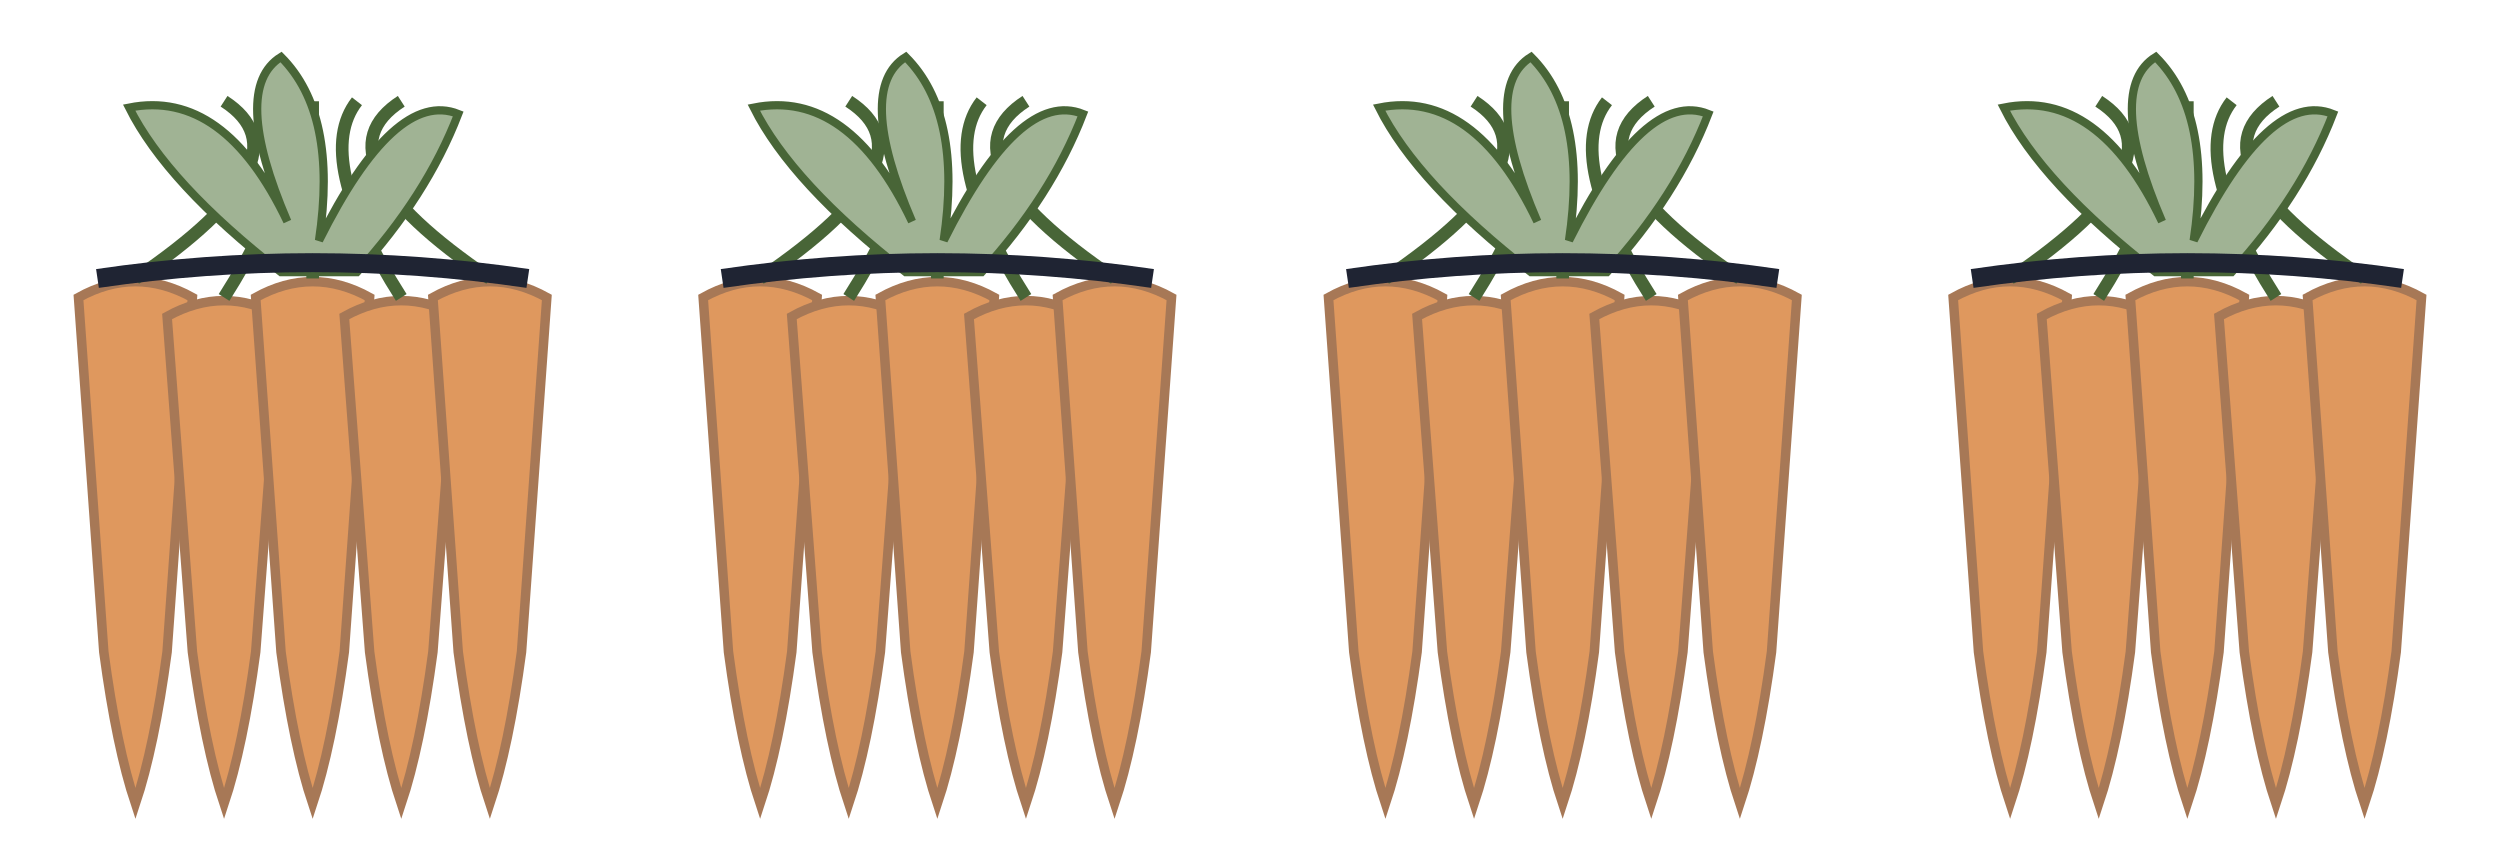
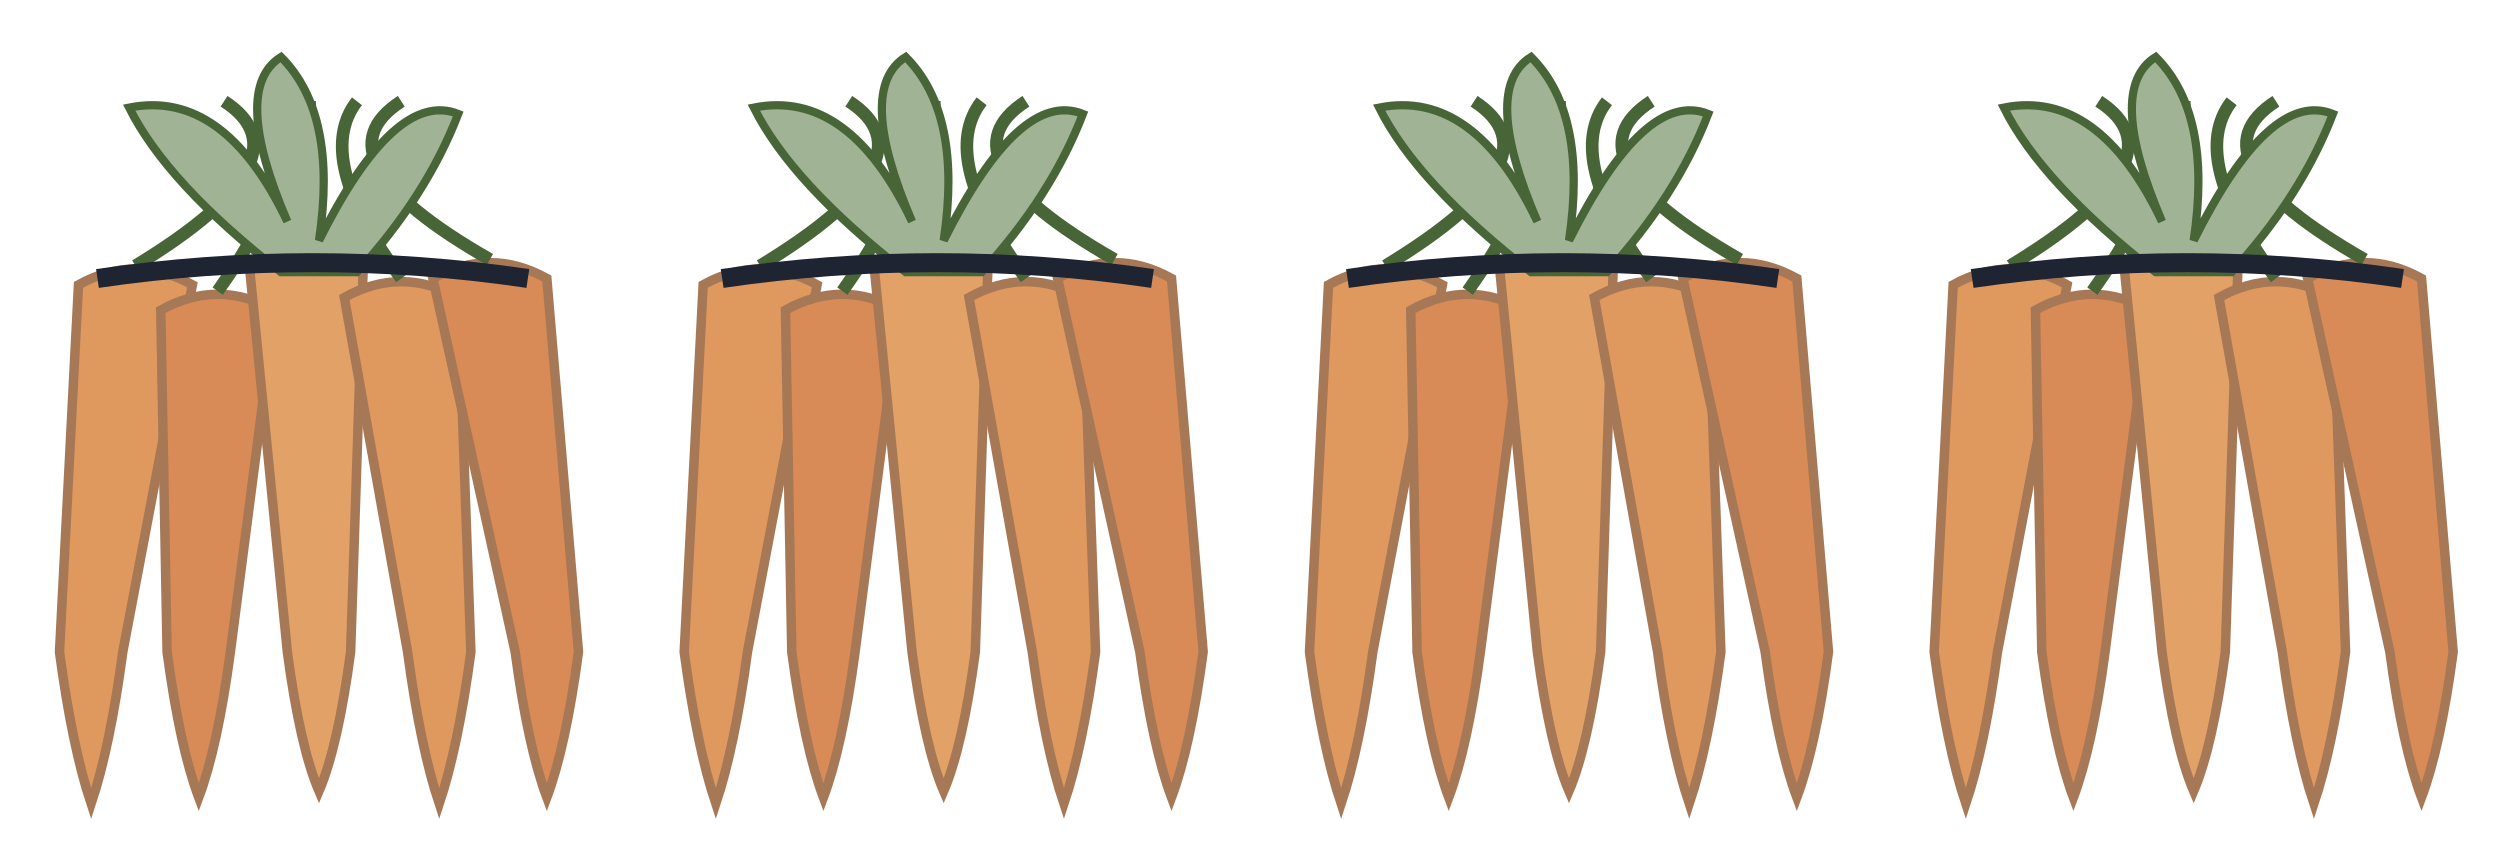
<svg xmlns="http://www.w3.org/2000/svg" width="395" height="135" viewBox="0 0 395 135">
  <g id="bunch-0">
-     <path id="carrot-0-0" d="M12.4 47 Q21.4 42 30.4 47 L26.4 103 Q24.4 118 21.4 127 Q18.4 118 16.4 103Z" fill="#df985e" stroke="#a77856" stroke-width="1.5" />
-     <path d="M21.4 44Q49.4 25 35.4 16" fill="none" stroke="#486537" stroke-width="2" />
-     <path id="carrot-0-1" d="M26.4 50 Q35.4 45 44.4 50 L40.4 103 Q38.4 118 35.4 127 Q32.4 118 30.4 103Z" fill="#df985e" stroke="#a77856" stroke-width="1.5" />
-     <path d="M35.4 47Q49.4 25 42.4 16" fill="none" stroke="#486537" stroke-width="2" />
-     <path id="carrot-0-2" d="M40.4 47 Q49.4 42 58.4 47 L54.4 103 Q52.4 118 49.4 127 Q46.4 118 44.4 103Z" fill="#df985e" stroke="#a77856" stroke-width="1.5" />
-     <path d="M49.4 44Q49.4 25 49.4 16" fill="none" stroke="#486537" stroke-width="2" />
-     <path id="carrot-0-3" d="M54.4 50 Q63.4 45 72.4 50 L68.4 103 Q66.4 118 63.4 127 Q60.4 118 58.4 103Z" fill="#df985e" stroke="#a77856" stroke-width="1.5" />
-     <path d="M63.4 47Q49.4 25 56.4 16" fill="none" stroke="#486537" stroke-width="2" />
-     <path id="carrot-0-4" d="M68.4 47 Q77.4 42 86.4 47 L82.4 103 Q80.4 118 77.4 127 Q74.4 118 72.4 103Z" fill="#df985e" stroke="#a77856" stroke-width="1.5" />
-     <path d="M77.4 44Q49.4 25 63.4 16" fill="none" stroke="#486537" stroke-width="2" />
+     <path id="carrot-0-0" d="M12.4 45 Q21.4 40 30.4 45 L19.4 103 Q17.4 118 14.4 127 Q11.4 118 9.4 103Z" fill="#df985e" stroke="#a77856" stroke-width="1.5" />
+     <path d="M21.4 42Q49.4 25 35.4 16" fill="none" stroke="#486537" stroke-width="2" />
+     <path id="carrot-0-1" d="M25.4 49 Q34.4 44 43.4 49 L36.4 103 Q34.4 118 31.4 126 Q28.4 118 26.4 103Z" fill="#d88b56" stroke="#a77856" stroke-width="1.5" />
+     <path d="M34.4 46Q49.4 25 41.9 16" fill="none" stroke="#486537" stroke-width="2" />
+     <path id="carrot-0-2" d="M39.4 42 Q48.4 37 57.4 42 L55.4 103 Q53.4 118 50.4 125 Q47.4 118 45.4 103Z" fill="#e2a267" stroke="#a77856" stroke-width="1.5" />
+     <path d="M48.4 39Q49.4 25 48.9 16" fill="none" stroke="#486537" stroke-width="2" />
+     <path id="carrot-0-3" d="M54.4 47 Q63.4 42 72.4 47 L74.4 103 Q72.4 118 69.4 127 Q66.4 118 64.4 103Z" fill="#df985e" stroke="#a77856" stroke-width="1.5" />
+     <path d="M63.4 44Q49.4 25 56.4 16" fill="none" stroke="#486537" stroke-width="2" />
+     <path id="carrot-0-4" d="M68.4 44 Q77.4 39 86.4 44 L91.4 103 Q89.4 118 86.4 126 Q83.4 118 81.4 103Z" fill="#d88b56" stroke="#a77856" stroke-width="1.5" />
+     <path d="M77.4 41Q49.4 25 63.4 16" fill="none" stroke="#486537" stroke-width="2" />
    <path id="bunch-greens-0" d="M44.4 43Q26.4 29 20.4 17Q35.4 14 45.4 35Q36.4 14 44.4 9Q53.4 18 50.4 38Q62.4 14 72.4 18Q67.4 31 56.4 43Z" fill="#a0b394" stroke="#486537" stroke-width="1.3" />
    <path id="bunch-tie-0" d="M15.4 44 Q49.4 39 83.4 44" fill="none" stroke="#1f2433" stroke-width="3" />
  </g>
  <g id="bunch-1">
-     <path id="carrot-1-0" d="M111.1 47 Q120.1 42 129.1 47 L125.1 103 Q123.1 118 120.1 127 Q117.1 118 115.1 103Z" fill="#df985e" stroke="#a77856" stroke-width="1.5" />
-     <path d="M120.1 44Q148.1 25 134.1 16" fill="none" stroke="#486537" stroke-width="2" />
-     <path id="carrot-1-1" d="M125.1 50 Q134.1 45 143.1 50 L139.1 103 Q137.1 118 134.1 127 Q131.1 118 129.1 103Z" fill="#df985e" stroke="#a77856" stroke-width="1.5" />
-     <path d="M134.1 47Q148.1 25 141.1 16" fill="none" stroke="#486537" stroke-width="2" />
-     <path id="carrot-1-2" d="M139.1 47 Q148.1 42 157.1 47 L153.1 103 Q151.1 118 148.1 127 Q145.1 118 143.1 103Z" fill="#df985e" stroke="#a77856" stroke-width="1.5" />
-     <path d="M148.1 44Q148.1 25 148.1 16" fill="none" stroke="#486537" stroke-width="2" />
-     <path id="carrot-1-3" d="M153.1 50 Q162.1 45 171.1 50 L167.1 103 Q165.1 118 162.1 127 Q159.1 118 157.1 103Z" fill="#df985e" stroke="#a77856" stroke-width="1.5" />
-     <path d="M162.1 47Q148.1 25 155.1 16" fill="none" stroke="#486537" stroke-width="2" />
-     <path id="carrot-1-4" d="M167.1 47 Q176.1 42 185.1 47 L181.1 103 Q179.1 118 176.1 127 Q173.1 118 171.1 103Z" fill="#df985e" stroke="#a77856" stroke-width="1.5" />
-     <path d="M176.1 44Q148.1 25 162.1 16" fill="none" stroke="#486537" stroke-width="2" />
+     <path id="carrot-1-0" d="M111.1 45 Q120.1 40 129.1 45 L118.1 103 Q116.1 118 113.1 127 Q110.1 118 108.1 103Z" fill="#df985e" stroke="#a77856" stroke-width="1.5" />
+     <path d="M120.1 42Q148.1 25 134.1 16" fill="none" stroke="#486537" stroke-width="2" />
+     <path id="carrot-1-1" d="M124.1 49 Q133.1 44 142.1 49 L135.1 103 Q133.1 118 130.1 126 Q127.1 118 125.1 103Z" fill="#d88b56" stroke="#a77856" stroke-width="1.5" />
+     <path d="M133.1 46Q148.1 25 140.6 16" fill="none" stroke="#486537" stroke-width="2" />
+     <path id="carrot-1-2" d="M138.1 42 Q147.1 37 156.1 42 L154.1 103 Q152.1 118 149.1 125 Q146.1 118 144.1 103Z" fill="#e2a267" stroke="#a77856" stroke-width="1.5" />
+     <path d="M147.1 39Q148.1 25 147.6 16" fill="none" stroke="#486537" stroke-width="2" />
+     <path id="carrot-1-3" d="M153.1 47 Q162.1 42 171.1 47 L173.1 103 Q171.1 118 168.1 127 Q165.1 118 163.1 103Z" fill="#df985e" stroke="#a77856" stroke-width="1.5" />
+     <path d="M162.1 44Q148.1 25 155.1 16" fill="none" stroke="#486537" stroke-width="2" />
+     <path id="carrot-1-4" d="M167.1 44 Q176.1 39 185.1 44 L190.1 103 Q188.1 118 185.1 126 Q182.1 118 180.1 103Z" fill="#d88b56" stroke="#a77856" stroke-width="1.5" />
+     <path d="M176.1 41Q148.1 25 162.1 16" fill="none" stroke="#486537" stroke-width="2" />
    <path id="bunch-greens-1" d="M143.1 43Q125.1 29 119.1 17Q134.1 14 144.1 35Q135.1 14 143.1 9Q152.1 18 149.1 38Q161.1 14 171.1 18Q166.1 31 155.1 43Z" fill="#a0b394" stroke="#486537" stroke-width="1.3" />
    <path id="bunch-tie-1" d="M114.1 44 Q148.1 39 182.1 44" fill="none" stroke="#1f2433" stroke-width="3" />
  </g>
  <g id="bunch-2">
-     <path id="carrot-2-0" d="M209.9 47 Q218.9 42 227.9 47 L223.9 103 Q221.9 118 218.9 127 Q215.9 118 213.9 103Z" fill="#df985e" stroke="#a77856" stroke-width="1.5" />
-     <path d="M218.9 44Q246.9 25 232.9 16" fill="none" stroke="#486537" stroke-width="2" />
-     <path id="carrot-2-1" d="M223.9 50 Q232.9 45 241.9 50 L237.9 103 Q235.9 118 232.9 127 Q229.9 118 227.9 103Z" fill="#df985e" stroke="#a77856" stroke-width="1.5" />
-     <path d="M232.9 47Q246.9 25 239.9 16" fill="none" stroke="#486537" stroke-width="2" />
-     <path id="carrot-2-2" d="M237.9 47 Q246.9 42 255.9 47 L251.9 103 Q249.9 118 246.9 127 Q243.9 118 241.9 103Z" fill="#df985e" stroke="#a77856" stroke-width="1.5" />
-     <path d="M246.9 44Q246.9 25 246.9 16" fill="none" stroke="#486537" stroke-width="2" />
-     <path id="carrot-2-3" d="M251.9 50 Q260.9 45 269.9 50 L265.9 103 Q263.9 118 260.9 127 Q257.9 118 255.9 103Z" fill="#df985e" stroke="#a77856" stroke-width="1.5" />
-     <path d="M260.9 47Q246.9 25 253.9 16" fill="none" stroke="#486537" stroke-width="2" />
-     <path id="carrot-2-4" d="M265.9 47 Q274.9 42 283.9 47 L279.9 103 Q277.9 118 274.9 127 Q271.9 118 269.9 103Z" fill="#df985e" stroke="#a77856" stroke-width="1.5" />
-     <path d="M274.9 44Q246.9 25 260.9 16" fill="none" stroke="#486537" stroke-width="2" />
+     <path id="carrot-2-0" d="M209.9 45 Q218.9 40 227.9 45 L216.9 103 Q214.9 118 211.9 127 Q208.9 118 206.9 103Z" fill="#df985e" stroke="#a77856" stroke-width="1.5" />
+     <path d="M218.9 42Q246.9 25 232.9 16" fill="none" stroke="#486537" stroke-width="2" />
+     <path id="carrot-2-1" d="M222.9 49 Q231.9 44 240.9 49 L233.9 103 Q231.9 118 228.9 126 Q225.9 118 223.9 103Z" fill="#d88b56" stroke="#a77856" stroke-width="1.5" />
+     <path d="M231.9 46Q246.9 25 239.4 16" fill="none" stroke="#486537" stroke-width="2" />
+     <path id="carrot-2-2" d="M236.9 42 Q245.9 37 254.9 42 L252.9 103 Q250.9 118 247.9 125 Q244.9 118 242.9 103Z" fill="#e2a267" stroke="#a77856" stroke-width="1.5" />
+     <path d="M245.9 39Q246.9 25 246.4 16" fill="none" stroke="#486537" stroke-width="2" />
+     <path id="carrot-2-3" d="M251.9 47 Q260.9 42 269.9 47 L271.9 103 Q269.9 118 266.9 127 Q263.9 118 261.9 103Z" fill="#df985e" stroke="#a77856" stroke-width="1.5" />
+     <path d="M260.9 44Q246.9 25 253.9 16" fill="none" stroke="#486537" stroke-width="2" />
+     <path id="carrot-2-4" d="M265.9 44 Q274.9 39 283.9 44 L288.9 103 Q286.9 118 283.9 126 Q280.9 118 278.9 103Z" fill="#d88b56" stroke="#a77856" stroke-width="1.5" />
+     <path d="M274.9 41Q246.9 25 260.9 16" fill="none" stroke="#486537" stroke-width="2" />
    <path id="bunch-greens-2" d="M241.9 43Q223.9 29 217.9 17Q232.9 14 242.9 35Q233.9 14 241.9 9Q250.9 18 247.9 38Q259.9 14 269.9 18Q264.9 31 253.9 43Z" fill="#a0b394" stroke="#486537" stroke-width="1.3" />
    <path id="bunch-tie-2" d="M212.9 44 Q246.9 39 280.9 44" fill="none" stroke="#1f2433" stroke-width="3" />
  </g>
  <g id="bunch-3">
-     <path id="carrot-3-0" d="M308.6 47 Q317.6 42 326.6 47 L322.6 103 Q320.6 118 317.6 127 Q314.6 118 312.6 103Z" fill="#df985e" stroke="#a77856" stroke-width="1.5" />
-     <path d="M317.6 44Q345.6 25 331.6 16" fill="none" stroke="#486537" stroke-width="2" />
-     <path id="carrot-3-1" d="M322.6 50 Q331.6 45 340.6 50 L336.6 103 Q334.6 118 331.6 127 Q328.6 118 326.6 103Z" fill="#df985e" stroke="#a77856" stroke-width="1.5" />
-     <path d="M331.6 47Q345.6 25 338.6 16" fill="none" stroke="#486537" stroke-width="2" />
-     <path id="carrot-3-2" d="M336.6 47 Q345.6 42 354.6 47 L350.6 103 Q348.6 118 345.6 127 Q342.6 118 340.6 103Z" fill="#df985e" stroke="#a77856" stroke-width="1.5" />
-     <path d="M345.6 44Q345.6 25 345.6 16" fill="none" stroke="#486537" stroke-width="2" />
-     <path id="carrot-3-3" d="M350.6 50 Q359.6 45 368.6 50 L364.6 103 Q362.6 118 359.6 127 Q356.6 118 354.6 103Z" fill="#df985e" stroke="#a77856" stroke-width="1.5" />
-     <path d="M359.6 47Q345.6 25 352.6 16" fill="none" stroke="#486537" stroke-width="2" />
-     <path id="carrot-3-4" d="M364.6 47 Q373.6 42 382.6 47 L378.6 103 Q376.6 118 373.6 127 Q370.6 118 368.6 103Z" fill="#df985e" stroke="#a77856" stroke-width="1.5" />
-     <path d="M373.6 44Q345.6 25 359.6 16" fill="none" stroke="#486537" stroke-width="2" />
+     <path id="carrot-3-0" d="M308.6 45 Q317.6 40 326.6 45 L315.6 103 Q313.6 118 310.6 127 Q307.6 118 305.6 103Z" fill="#df985e" stroke="#a77856" stroke-width="1.5" />
+     <path d="M317.6 42Q345.6 25 331.6 16" fill="none" stroke="#486537" stroke-width="2" />
+     <path id="carrot-3-1" d="M321.6 49 Q330.6 44 339.6 49 L332.6 103 Q330.6 118 327.6 126 Q324.6 118 322.6 103Z" fill="#d88b56" stroke="#a77856" stroke-width="1.5" />
+     <path d="M330.6 46Q345.6 25 338.1 16" fill="none" stroke="#486537" stroke-width="2" />
+     <path id="carrot-3-2" d="M335.6 42 Q344.6 37 353.6 42 L351.6 103 Q349.6 118 346.6 125 Q343.6 118 341.6 103Z" fill="#e2a267" stroke="#a77856" stroke-width="1.5" />
+     <path d="M344.6 39Q345.6 25 345.1 16" fill="none" stroke="#486537" stroke-width="2" />
+     <path id="carrot-3-3" d="M350.6 47 Q359.6 42 368.6 47 L370.6 103 Q368.6 118 365.6 127 Q362.6 118 360.6 103Z" fill="#df985e" stroke="#a77856" stroke-width="1.5" />
+     <path d="M359.6 44Q345.6 25 352.6 16" fill="none" stroke="#486537" stroke-width="2" />
+     <path id="carrot-3-4" d="M364.6 44 Q373.6 39 382.6 44 L387.6 103 Q385.6 118 382.6 126 Q379.6 118 377.6 103Z" fill="#d88b56" stroke="#a77856" stroke-width="1.5" />
+     <path d="M373.6 41Q345.6 25 359.6 16" fill="none" stroke="#486537" stroke-width="2" />
    <path id="bunch-greens-3" d="M340.6 43Q322.6 29 316.6 17Q331.6 14 341.6 35Q332.6 14 340.6 9Q349.6 18 346.6 38Q358.6 14 368.6 18Q363.6 31 352.6 43Z" fill="#a0b394" stroke="#486537" stroke-width="1.3" />
    <path id="bunch-tie-3" d="M311.6 44 Q345.6 39 379.6 44" fill="none" stroke="#1f2433" stroke-width="3" />
  </g>
</svg>
